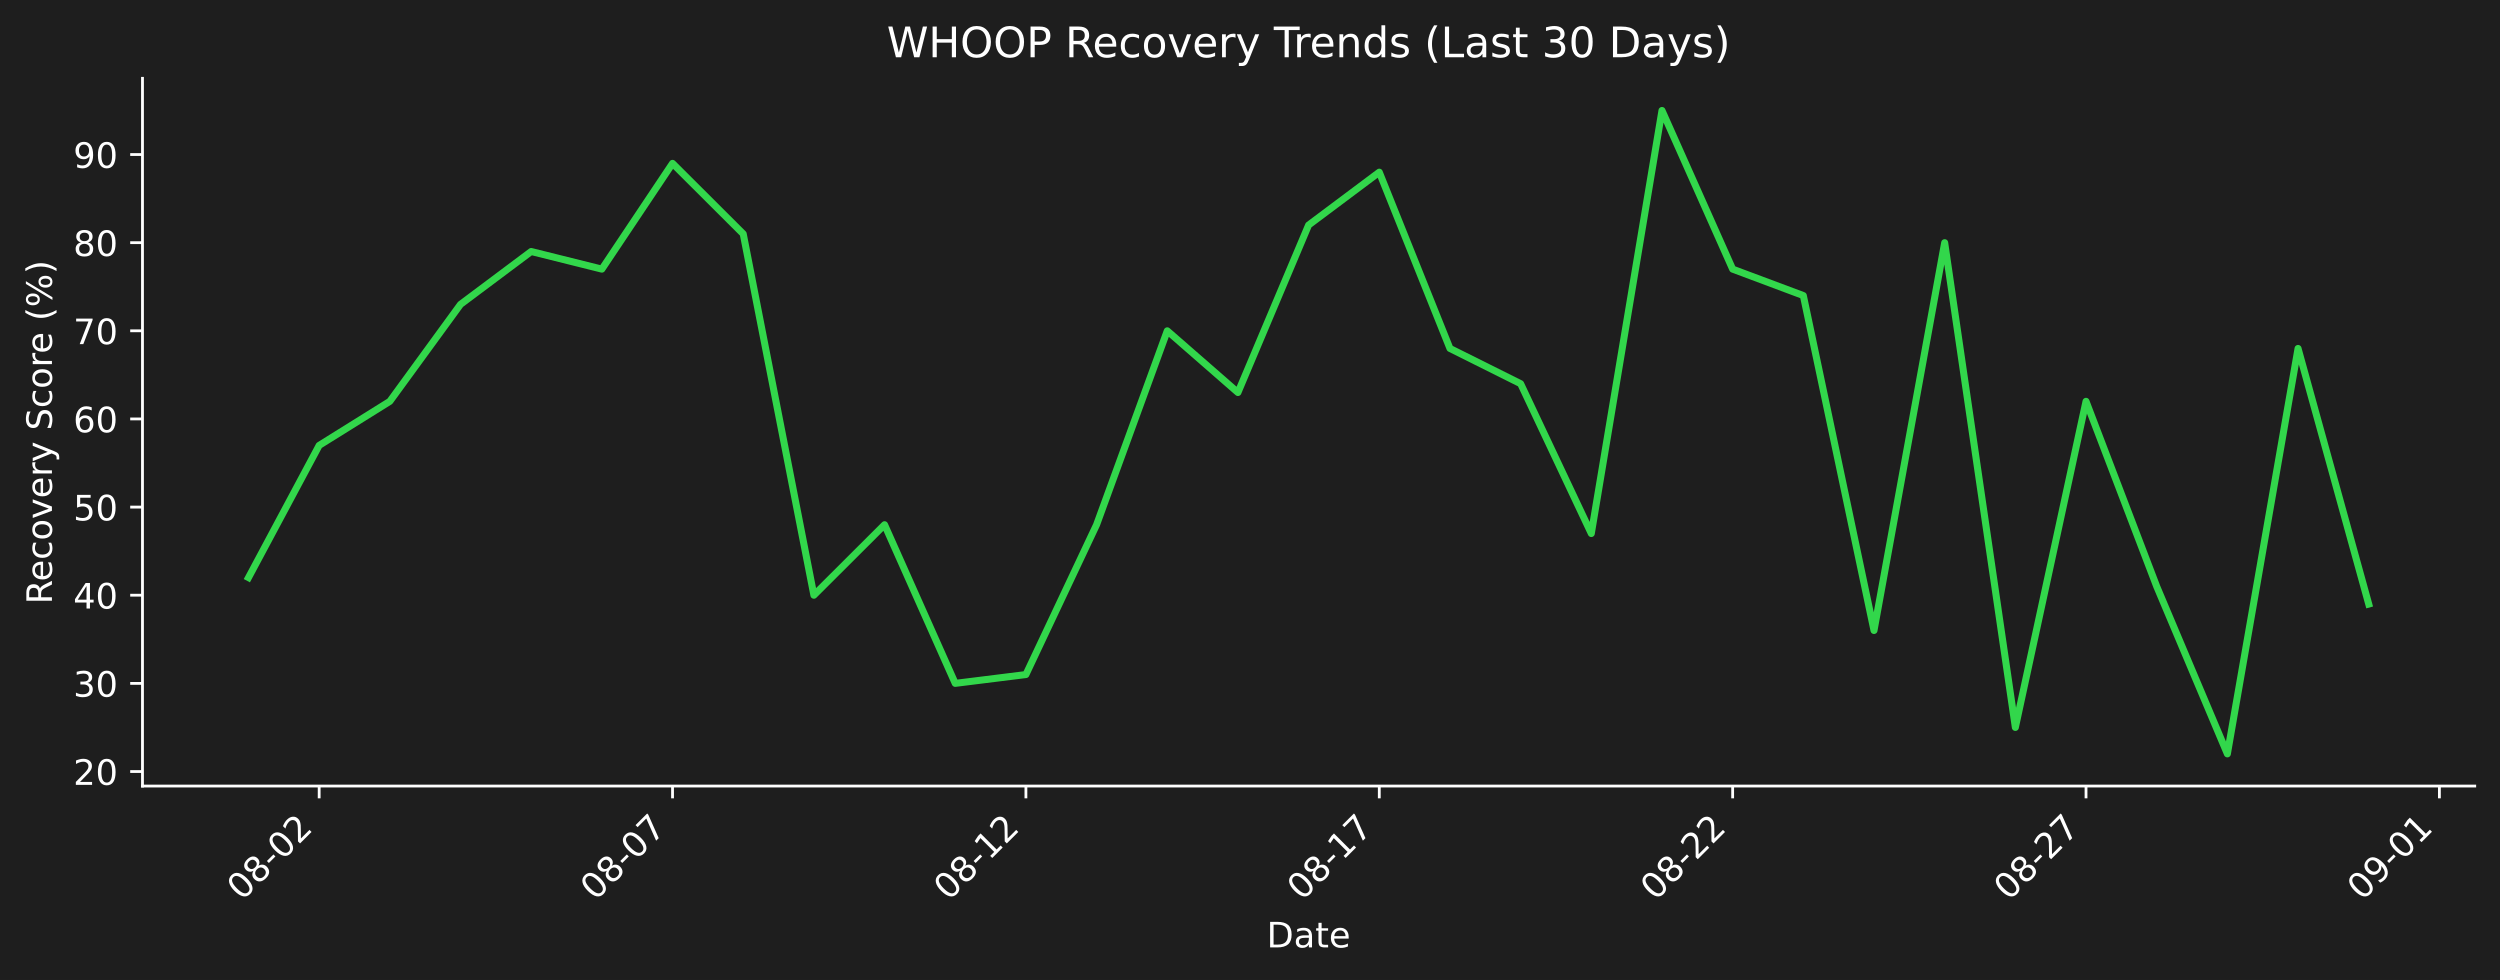
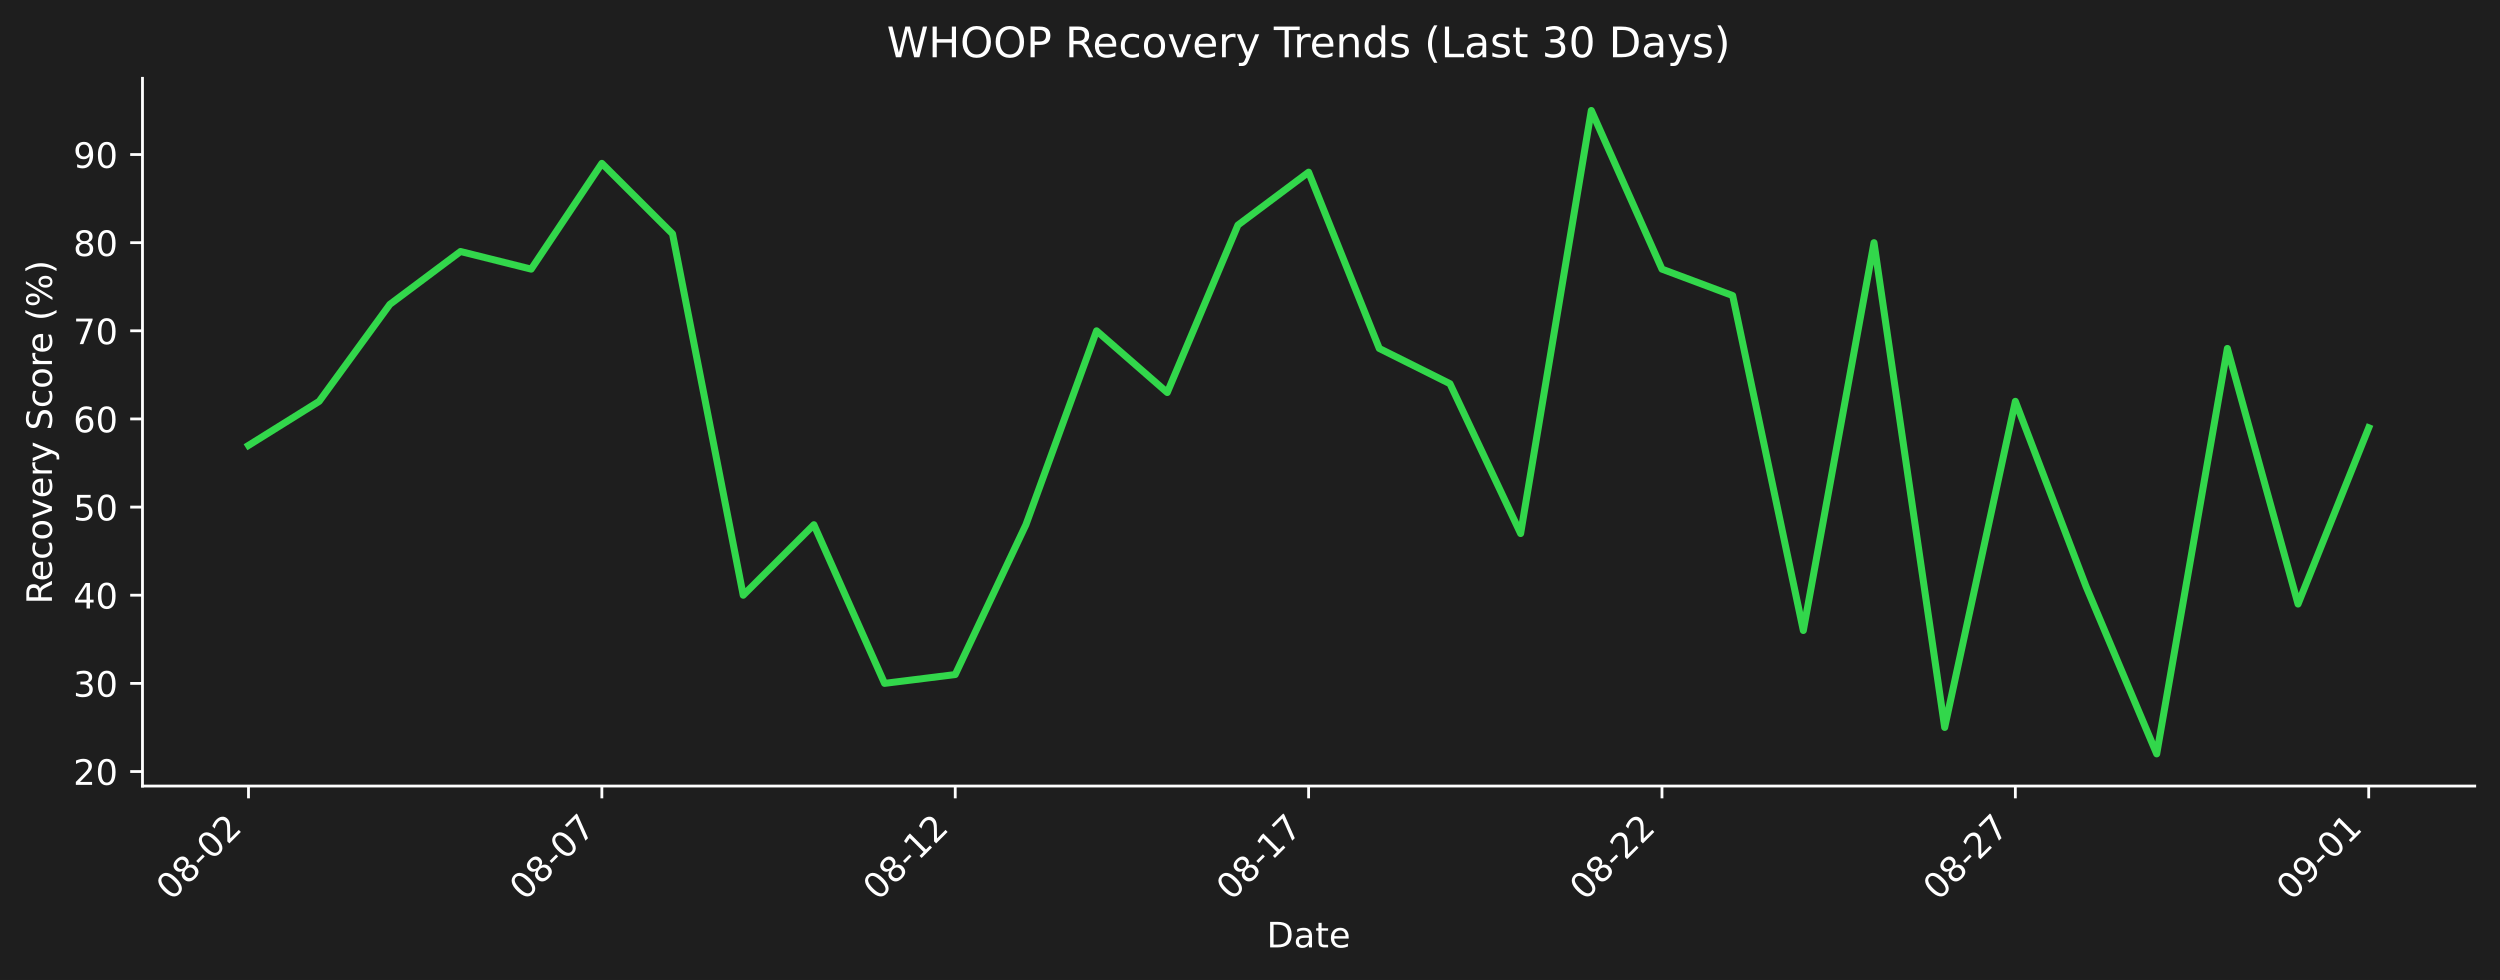
<svg xmlns="http://www.w3.org/2000/svg" xmlns:xlink="http://www.w3.org/1999/xlink" width="712.433pt" height="279.271pt" viewBox="0 0 712.433 279.271" version="1.1">
  <defs>
    <style type="text/css">*{stroke-linejoin: round; stroke-linecap: butt}</style>
  </defs>
  <g id="figure_1">
    <g id="patch_1">
      <path d="M 0 279.271  L 712.433 279.271  L 712.433 0  L 0 0  z " style="fill: #1e1e1e" />
    </g>
    <g id="axes_1">
      <g id="patch_2">
        <path d="M 40.603 224.002  L 705.233 224.002  L 705.233 22.318  L 40.603 22.318  L 40.603 224.002  z " style="fill: none" />
      </g>
      <g id="matplotlib.axis_1">
        <g id="xtick_1">
          <g id="line2d_1">
            <defs>
-               <path id="maa4700bc3f" d="M 0 0  L 0 3.5  " style="stroke: #ffffff; stroke-width: 0.8" />
+               <path id="m02306d8091" d="M 0 0  L 0 3.5  " style="stroke: #ffffff; stroke-width: 0.8" />
            </defs>
            <g>
-               <use xlink:href="#maa4700bc3f" x="90.954" y="224.002" style="fill: #ffffff; stroke: #ffffff; stroke-width: 0.8" />
+               <use xlink:href="#m02306d8091" x="70.814" y="224.002" style="fill: #ffffff; stroke: #ffffff; stroke-width: 0.8" />
            </g>
          </g>
          <g id="text_1">
-             <g style="fill: #ffffff" transform="translate(68.93635 256.9221) rotate(-45) scale(0.1 -0.1)">
+             <g style="fill: #ffffff" transform="translate(48.79604 256.9221) rotate(-45) scale(0.1 -0.1)">
              <defs>
                <path id="DejaVuSans-30" d="M 2034 4250  Q 1547 4250 1301 3770  Q 1056 3291 1056 2328  Q 1056 1369 1301 889  Q 1547 409 2034 409  Q 2525 409 2770 889  Q 3016 1369 3016 2328  Q 3016 3291 2770 3770  Q 2525 4250 2034 4250  z M 2034 4750  Q 2819 4750 3233 4129  Q 3647 3509 3647 2328  Q 3647 1150 3233 529  Q 2819 -91 2034 -91  Q 1250 -91 836 529  Q 422 1150 422 2328  Q 422 3509 836 4129  Q 1250 4750 2034 4750  z " transform="scale(0.015625)" />
                <path id="DejaVuSans-38" d="M 2034 2216  Q 1584 2216 1326 1975  Q 1069 1734 1069 1313  Q 1069 891 1326 650  Q 1584 409 2034 409  Q 2484 409 2743 651  Q 3003 894 3003 1313  Q 3003 1734 2745 1975  Q 2488 2216 2034 2216  z M 1403 2484  Q 997 2584 770 2862  Q 544 3141 544 3541  Q 544 4100 942 4425  Q 1341 4750 2034 4750  Q 2731 4750 3128 4425  Q 3525 4100 3525 3541  Q 3525 3141 3298 2862  Q 3072 2584 2669 2484  Q 3125 2378 3379 2068  Q 3634 1759 3634 1313  Q 3634 634 3220 271  Q 2806 -91 2034 -91  Q 1263 -91 848 271  Q 434 634 434 1313  Q 434 1759 690 2068  Q 947 2378 1403 2484  z M 1172 3481  Q 1172 3119 1398 2916  Q 1625 2713 2034 2713  Q 2441 2713 2670 2916  Q 2900 3119 2900 3481  Q 2900 3844 2670 4047  Q 2441 4250 2034 4250  Q 1625 4250 1398 4047  Q 1172 3844 1172 3481  z " transform="scale(0.015625)" />
                <path id="DejaVuSans-2d" d="M 313 2009  L 1997 2009  L 1997 1497  L 313 1497  L 313 2009  z " transform="scale(0.015625)" />
                <path id="DejaVuSans-32" d="M 1228 531  L 3431 531  L 3431 0  L 469 0  L 469 531  Q 828 903 1448 1529  Q 2069 2156 2228 2338  Q 2531 2678 2651 2914  Q 2772 3150 2772 3378  Q 2772 3750 2511 3984  Q 2250 4219 1831 4219  Q 1534 4219 1204 4116  Q 875 4013 500 3803  L 500 4441  Q 881 4594 1212 4672  Q 1544 4750 1819 4750  Q 2544 4750 2975 4387  Q 3406 4025 3406 3419  Q 3406 3131 3298 2873  Q 3191 2616 2906 2266  Q 2828 2175 2409 1742  Q 1991 1309 1228 531  z " transform="scale(0.015625)" />
              </defs>
              <use xlink:href="#DejaVuSans-30" />
              <use xlink:href="#DejaVuSans-38" transform="translate(63.62305 0)" />
              <use xlink:href="#DejaVuSans-2d" transform="translate(127.2461 0)" />
              <use xlink:href="#DejaVuSans-30" transform="translate(163.3301 0)" />
              <use xlink:href="#DejaVuSans-32" transform="translate(226.9531 0)" />
            </g>
          </g>
        </g>
        <g id="xtick_2">
          <g id="line2d_2">
            <g>
-               <use xlink:href="#maa4700bc3f" x="191.655" y="224.002" style="fill: #ffffff; stroke: #ffffff; stroke-width: 0.8" />
+               <use xlink:href="#m02306d8091" x="171.515" y="224.002" style="fill: #ffffff; stroke: #ffffff; stroke-width: 0.8" />
            </g>
          </g>
          <g id="text_2">
-             <g style="fill: #ffffff" transform="translate(169.6379 256.9221) rotate(-45) scale(0.1 -0.1)">
+             <g style="fill: #ffffff" transform="translate(149.4976 256.9221) rotate(-45) scale(0.1 -0.1)">
              <defs>
                <path id="DejaVuSans-37" d="M 525 4666  L 3525 4666  L 3525 4397  L 1831 0  L 1172 0  L 2766 4134  L 525 4134  L 525 4666  z " transform="scale(0.015625)" />
              </defs>
              <use xlink:href="#DejaVuSans-30" />
              <use xlink:href="#DejaVuSans-38" transform="translate(63.62305 0)" />
              <use xlink:href="#DejaVuSans-2d" transform="translate(127.2461 0)" />
              <use xlink:href="#DejaVuSans-30" transform="translate(163.3301 0)" />
              <use xlink:href="#DejaVuSans-37" transform="translate(226.9531 0)" />
            </g>
          </g>
        </g>
        <g id="xtick_3">
          <g id="line2d_3">
            <g>
-               <use xlink:href="#maa4700bc3f" x="292.357" y="224.002" style="fill: #ffffff; stroke: #ffffff; stroke-width: 0.8" />
+               <use xlink:href="#m02306d8091" x="272.217" y="224.002" style="fill: #ffffff; stroke: #ffffff; stroke-width: 0.8" />
            </g>
          </g>
          <g id="text_3">
-             <g style="fill: #ffffff" transform="translate(270.3394 256.9221) rotate(-45) scale(0.1 -0.1)">
+             <g style="fill: #ffffff" transform="translate(250.1991 256.9221) rotate(-45) scale(0.1 -0.1)">
              <defs>
                <path id="DejaVuSans-31" d="M 794 531  L 1825 531  L 1825 4091  L 703 3866  L 703 4441  L 1819 4666  L 2450 4666  L 2450 531  L 3481 531  L 3481 0  L 794 0  L 794 531  z " transform="scale(0.015625)" />
              </defs>
              <use xlink:href="#DejaVuSans-30" />
              <use xlink:href="#DejaVuSans-38" transform="translate(63.62305 0)" />
              <use xlink:href="#DejaVuSans-2d" transform="translate(127.2461 0)" />
              <use xlink:href="#DejaVuSans-31" transform="translate(163.3301 0)" />
              <use xlink:href="#DejaVuSans-32" transform="translate(226.9531 0)" />
            </g>
          </g>
        </g>
        <g id="xtick_4">
          <g id="line2d_4">
            <g>
-               <use xlink:href="#maa4700bc3f" x="393.058" y="224.002" style="fill: #ffffff; stroke: #ffffff; stroke-width: 0.8" />
+               <use xlink:href="#m02306d8091" x="372.918" y="224.002" style="fill: #ffffff; stroke: #ffffff; stroke-width: 0.8" />
            </g>
          </g>
          <g id="text_4">
-             <g style="fill: #ffffff" transform="translate(371.0409 256.9221) rotate(-45) scale(0.1 -0.1)">
+             <g style="fill: #ffffff" transform="translate(350.9006 256.9221) rotate(-45) scale(0.1 -0.1)">
              <use xlink:href="#DejaVuSans-30" />
              <use xlink:href="#DejaVuSans-38" transform="translate(63.62305 0)" />
              <use xlink:href="#DejaVuSans-2d" transform="translate(127.2461 0)" />
              <use xlink:href="#DejaVuSans-31" transform="translate(163.3301 0)" />
              <use xlink:href="#DejaVuSans-37" transform="translate(226.9531 0)" />
            </g>
          </g>
        </g>
        <g id="xtick_5">
          <g id="line2d_5">
            <g>
-               <use xlink:href="#maa4700bc3f" x="493.76" y="224.002" style="fill: #ffffff; stroke: #ffffff; stroke-width: 0.8" />
+               <use xlink:href="#m02306d8091" x="473.62" y="224.002" style="fill: #ffffff; stroke: #ffffff; stroke-width: 0.8" />
            </g>
          </g>
          <g id="text_5">
-             <g style="fill: #ffffff" transform="translate(471.7424 256.9221) rotate(-45) scale(0.1 -0.1)">
+             <g style="fill: #ffffff" transform="translate(451.6021 256.9221) rotate(-45) scale(0.1 -0.1)">
              <use xlink:href="#DejaVuSans-30" />
              <use xlink:href="#DejaVuSans-38" transform="translate(63.62305 0)" />
              <use xlink:href="#DejaVuSans-2d" transform="translate(127.2461 0)" />
              <use xlink:href="#DejaVuSans-32" transform="translate(163.3301 0)" />
              <use xlink:href="#DejaVuSans-32" transform="translate(226.9531 0)" />
            </g>
          </g>
        </g>
        <g id="xtick_6">
          <g id="line2d_6">
            <g>
-               <use xlink:href="#maa4700bc3f" x="594.461" y="224.002" style="fill: #ffffff; stroke: #ffffff; stroke-width: 0.8" />
+               <use xlink:href="#m02306d8091" x="574.321" y="224.002" style="fill: #ffffff; stroke: #ffffff; stroke-width: 0.8" />
            </g>
          </g>
          <g id="text_6">
-             <g style="fill: #ffffff" transform="translate(572.4439 256.9221) rotate(-45) scale(0.1 -0.1)">
+             <g style="fill: #ffffff" transform="translate(552.3036 256.9221) rotate(-45) scale(0.1 -0.1)">
              <use xlink:href="#DejaVuSans-30" />
              <use xlink:href="#DejaVuSans-38" transform="translate(63.62305 0)" />
              <use xlink:href="#DejaVuSans-2d" transform="translate(127.2461 0)" />
              <use xlink:href="#DejaVuSans-32" transform="translate(163.3301 0)" />
              <use xlink:href="#DejaVuSans-37" transform="translate(226.9531 0)" />
            </g>
          </g>
        </g>
        <g id="xtick_7">
          <g id="line2d_7">
            <g>
-               <use xlink:href="#maa4700bc3f" x="695.163" y="224.002" style="fill: #ffffff; stroke: #ffffff; stroke-width: 0.8" />
+               <use xlink:href="#m02306d8091" x="675.023" y="224.002" style="fill: #ffffff; stroke: #ffffff; stroke-width: 0.8" />
            </g>
          </g>
          <g id="text_7">
-             <g style="fill: #ffffff" transform="translate(673.1454 256.9221) rotate(-45) scale(0.1 -0.1)">
+             <g style="fill: #ffffff" transform="translate(653.0051 256.9221) rotate(-45) scale(0.1 -0.1)">
              <defs>
                <path id="DejaVuSans-39" d="M 703 97  L 703 672  Q 941 559 1184 500  Q 1428 441 1663 441  Q 2288 441 2617 861  Q 2947 1281 2994 2138  Q 2813 1869 2534 1725  Q 2256 1581 1919 1581  Q 1219 1581 811 2004  Q 403 2428 403 3163  Q 403 3881 828 4315  Q 1253 4750 1959 4750  Q 2769 4750 3195 4129  Q 3622 3509 3622 2328  Q 3622 1225 3098 567  Q 2575 -91 1691 -91  Q 1453 -91 1209 -44  Q 966 3 703 97  z M 1959 2075  Q 2384 2075 2632 2365  Q 2881 2656 2881 3163  Q 2881 3666 2632 3958  Q 2384 4250 1959 4250  Q 1534 4250 1286 3958  Q 1038 3666 1038 3163  Q 1038 2656 1286 2365  Q 1534 2075 1959 2075  z " transform="scale(0.015625)" />
              </defs>
              <use xlink:href="#DejaVuSans-30" />
              <use xlink:href="#DejaVuSans-39" transform="translate(63.62305 0)" />
              <use xlink:href="#DejaVuSans-2d" transform="translate(127.2461 0)" />
              <use xlink:href="#DejaVuSans-30" transform="translate(163.3301 0)" />
              <use xlink:href="#DejaVuSans-31" transform="translate(226.9531 0)" />
            </g>
          </g>
        </g>
        <g id="text_8">
          <g style="fill: #ffffff" transform="translate(360.9673 269.9911) scale(0.1 -0.1)">
            <defs>
              <path id="DejaVuSans-44" d="M 1259 4147  L 1259 519  L 2022 519  Q 2988 519 3436 956  Q 3884 1394 3884 2338  Q 3884 3275 3436 3711  Q 2988 4147 2022 4147  L 1259 4147  z M 628 4666  L 1925 4666  Q 3281 4666 3915 4102  Q 4550 3538 4550 2338  Q 4550 1131 3912 565  Q 3275 0 1925 0  L 628 0  L 628 4666  z " transform="scale(0.015625)" />
              <path id="DejaVuSans-61" d="M 2194 1759  Q 1497 1759 1228 1600  Q 959 1441 959 1056  Q 959 750 1161 570  Q 1363 391 1709 391  Q 2188 391 2477 730  Q 2766 1069 2766 1631  L 2766 1759  L 2194 1759  z M 3341 1997  L 3341 0  L 2766 0  L 2766 531  Q 2569 213 2275 61  Q 1981 -91 1556 -91  Q 1019 -91 701 211  Q 384 513 384 1019  Q 384 1609 779 1909  Q 1175 2209 1959 2209  L 2766 2209  L 2766 2266  Q 2766 2663 2505 2880  Q 2244 3097 1772 3097  Q 1472 3097 1187 3025  Q 903 2953 641 2809  L 641 3341  Q 956 3463 1253 3523  Q 1550 3584 1831 3584  Q 2591 3584 2966 3190  Q 3341 2797 3341 1997  z " transform="scale(0.015625)" />
              <path id="DejaVuSans-74" d="M 1172 4494  L 1172 3500  L 2356 3500  L 2356 3053  L 1172 3053  L 1172 1153  Q 1172 725 1289 603  Q 1406 481 1766 481  L 2356 481  L 2356 0  L 1766 0  Q 1100 0 847 248  Q 594 497 594 1153  L 594 3053  L 172 3053  L 172 3500  L 594 3500  L 594 4494  L 1172 4494  z " transform="scale(0.015625)" />
              <path id="DejaVuSans-65" d="M 3597 1894  L 3597 1613  L 953 1613  Q 991 1019 1311 708  Q 1631 397 2203 397  Q 2534 397 2845 478  Q 3156 559 3463 722  L 3463 178  Q 3153 47 2828 -22  Q 2503 -91 2169 -91  Q 1331 -91 842 396  Q 353 884 353 1716  Q 353 2575 817 3079  Q 1281 3584 2069 3584  Q 2775 3584 3186 3129  Q 3597 2675 3597 1894  z M 3022 2063  Q 3016 2534 2758 2815  Q 2500 3097 2075 3097  Q 1594 3097 1305 2825  Q 1016 2553 972 2059  L 3022 2063  z " transform="scale(0.015625)" />
            </defs>
            <use xlink:href="#DejaVuSans-44" />
            <use xlink:href="#DejaVuSans-61" transform="translate(77.00195 0)" />
            <use xlink:href="#DejaVuSans-74" transform="translate(138.2812 0)" />
            <use xlink:href="#DejaVuSans-65" transform="translate(177.4902 0)" />
          </g>
        </g>
      </g>
      <g id="matplotlib.axis_2">
        <g id="ytick_1">
          <g id="line2d_8">
            <defs>
-               <path id="ma5793fc697" d="M 0 0  L -3.5 0  " style="stroke: #ffffff; stroke-width: 0.8" />
+               <path id="m3a77b9c489" d="M 0 0  L -3.5 0  " style="stroke: #ffffff; stroke-width: 0.8" />
            </defs>
            <g>
-               <use xlink:href="#ma5793fc697" x="40.603" y="219.858" style="fill: #ffffff; stroke: #ffffff; stroke-width: 0.8" />
+               <use xlink:href="#m3a77b9c489" x="40.603" y="219.858" style="fill: #ffffff; stroke: #ffffff; stroke-width: 0.8" />
            </g>
          </g>
          <g id="text_9">
            <g style="fill: #ffffff" transform="translate(20.87813 223.6572) scale(0.1 -0.1)">
              <use xlink:href="#DejaVuSans-32" />
              <use xlink:href="#DejaVuSans-30" transform="translate(63.62305 0)" />
            </g>
          </g>
        </g>
        <g id="ytick_2">
          <g id="line2d_9">
            <g>
-               <use xlink:href="#ma5793fc697" x="40.603" y="194.742" style="fill: #ffffff; stroke: #ffffff; stroke-width: 0.8" />
+               <use xlink:href="#m3a77b9c489" x="40.603" y="194.742" style="fill: #ffffff; stroke: #ffffff; stroke-width: 0.8" />
            </g>
          </g>
          <g id="text_10">
            <g style="fill: #ffffff" transform="translate(20.87813 198.5409) scale(0.1 -0.1)">
              <defs>
                <path id="DejaVuSans-33" d="M 2597 2516  Q 3050 2419 3304 2112  Q 3559 1806 3559 1356  Q 3559 666 3084 287  Q 2609 -91 1734 -91  Q 1441 -91 1130 -33  Q 819 25 488 141  L 488 750  Q 750 597 1062 519  Q 1375 441 1716 441  Q 2309 441 2620 675  Q 2931 909 2931 1356  Q 2931 1769 2642 2001  Q 2353 2234 1838 2234  L 1294 2234  L 1294 2753  L 1863 2753  Q 2328 2753 2575 2939  Q 2822 3125 2822 3475  Q 2822 3834 2567 4026  Q 2313 4219 1838 4219  Q 1578 4219 1281 4162  Q 984 4106 628 3988  L 628 4550  Q 988 4650 1302 4700  Q 1616 4750 1894 4750  Q 2613 4750 3031 4423  Q 3450 4097 3450 3541  Q 3450 3153 3228 2886  Q 3006 2619 2597 2516  z " transform="scale(0.015625)" />
              </defs>
              <use xlink:href="#DejaVuSans-33" />
              <use xlink:href="#DejaVuSans-30" transform="translate(63.62305 0)" />
            </g>
          </g>
        </g>
        <g id="ytick_3">
          <g id="line2d_10">
            <g>
-               <use xlink:href="#ma5793fc697" x="40.603" y="169.625" style="fill: #ffffff; stroke: #ffffff; stroke-width: 0.8" />
+               <use xlink:href="#m3a77b9c489" x="40.603" y="169.625" style="fill: #ffffff; stroke: #ffffff; stroke-width: 0.8" />
            </g>
          </g>
          <g id="text_11">
            <g style="fill: #ffffff" transform="translate(20.87813 173.4246) scale(0.1 -0.1)">
              <defs>
                <path id="DejaVuSans-34" d="M 2419 4116  L 825 1625  L 2419 1625  L 2419 4116  z M 2253 4666  L 3047 4666  L 3047 1625  L 3713 1625  L 3713 1100  L 3047 1100  L 3047 0  L 2419 0  L 2419 1100  L 313 1100  L 313 1709  L 2253 4666  z " transform="scale(0.015625)" />
              </defs>
              <use xlink:href="#DejaVuSans-34" />
              <use xlink:href="#DejaVuSans-30" transform="translate(63.62305 0)" />
            </g>
          </g>
        </g>
        <g id="ytick_4">
          <g id="line2d_11">
            <g>
-               <use xlink:href="#ma5793fc697" x="40.603" y="144.509" style="fill: #ffffff; stroke: #ffffff; stroke-width: 0.8" />
+               <use xlink:href="#m3a77b9c489" x="40.603" y="144.509" style="fill: #ffffff; stroke: #ffffff; stroke-width: 0.8" />
            </g>
          </g>
          <g id="text_12">
            <g style="fill: #ffffff" transform="translate(20.87813 148.3082) scale(0.1 -0.1)">
              <defs>
                <path id="DejaVuSans-35" d="M 691 4666  L 3169 4666  L 3169 4134  L 1269 4134  L 1269 2991  Q 1406 3038 1543 3061  Q 1681 3084 1819 3084  Q 2600 3084 3056 2656  Q 3513 2228 3513 1497  Q 3513 744 3044 326  Q 2575 -91 1722 -91  Q 1428 -91 1123 -41  Q 819 9 494 109  L 494 744  Q 775 591 1075 516  Q 1375 441 1709 441  Q 2250 441 2565 725  Q 2881 1009 2881 1497  Q 2881 1984 2565 2268  Q 2250 2553 1709 2553  Q 1456 2553 1204 2497  Q 953 2441 691 2322  L 691 4666  z " transform="scale(0.015625)" />
              </defs>
              <use xlink:href="#DejaVuSans-35" />
              <use xlink:href="#DejaVuSans-30" transform="translate(63.62305 0)" />
            </g>
          </g>
        </g>
        <g id="ytick_5">
          <g id="line2d_12">
            <g>
-               <use xlink:href="#ma5793fc697" x="40.603" y="119.393" style="fill: #ffffff; stroke: #ffffff; stroke-width: 0.8" />
+               <use xlink:href="#m3a77b9c489" x="40.603" y="119.393" style="fill: #ffffff; stroke: #ffffff; stroke-width: 0.8" />
            </g>
          </g>
          <g id="text_13">
            <g style="fill: #ffffff" transform="translate(20.87813 123.1919) scale(0.1 -0.1)">
              <defs>
                <path id="DejaVuSans-36" d="M 2113 2584  Q 1688 2584 1439 2293  Q 1191 2003 1191 1497  Q 1191 994 1439 701  Q 1688 409 2113 409  Q 2538 409 2786 701  Q 3034 994 3034 1497  Q 3034 2003 2786 2293  Q 2538 2584 2113 2584  z M 3366 4563  L 3366 3988  Q 3128 4100 2886 4159  Q 2644 4219 2406 4219  Q 1781 4219 1451 3797  Q 1122 3375 1075 2522  Q 1259 2794 1537 2939  Q 1816 3084 2150 3084  Q 2853 3084 3261 2657  Q 3669 2231 3669 1497  Q 3669 778 3244 343  Q 2819 -91 2113 -91  Q 1303 -91 875 529  Q 447 1150 447 2328  Q 447 3434 972 4092  Q 1497 4750 2381 4750  Q 2619 4750 2861 4703  Q 3103 4656 3366 4563  z " transform="scale(0.015625)" />
              </defs>
              <use xlink:href="#DejaVuSans-36" />
              <use xlink:href="#DejaVuSans-30" transform="translate(63.62305 0)" />
            </g>
          </g>
        </g>
        <g id="ytick_6">
          <g id="line2d_13">
            <g>
-               <use xlink:href="#ma5793fc697" x="40.603" y="94.276" style="fill: #ffffff; stroke: #ffffff; stroke-width: 0.8" />
+               <use xlink:href="#m3a77b9c489" x="40.603" y="94.276" style="fill: #ffffff; stroke: #ffffff; stroke-width: 0.8" />
            </g>
          </g>
          <g id="text_14">
            <g style="fill: #ffffff" transform="translate(20.87813 98.0756) scale(0.1 -0.1)">
              <use xlink:href="#DejaVuSans-37" />
              <use xlink:href="#DejaVuSans-30" transform="translate(63.62305 0)" />
            </g>
          </g>
        </g>
        <g id="ytick_7">
          <g id="line2d_14">
            <g>
-               <use xlink:href="#ma5793fc697" x="40.603" y="69.16" style="fill: #ffffff; stroke: #ffffff; stroke-width: 0.8" />
+               <use xlink:href="#m3a77b9c489" x="40.603" y="69.16" style="fill: #ffffff; stroke: #ffffff; stroke-width: 0.8" />
            </g>
          </g>
          <g id="text_15">
            <g style="fill: #ffffff" transform="translate(20.87813 72.95928) scale(0.1 -0.1)">
              <use xlink:href="#DejaVuSans-38" />
              <use xlink:href="#DejaVuSans-30" transform="translate(63.62305 0)" />
            </g>
          </g>
        </g>
        <g id="ytick_8">
          <g id="line2d_15">
            <g>
-               <use xlink:href="#ma5793fc697" x="40.603" y="44.044" style="fill: #ffffff; stroke: #ffffff; stroke-width: 0.8" />
+               <use xlink:href="#m3a77b9c489" x="40.603" y="44.044" style="fill: #ffffff; stroke: #ffffff; stroke-width: 0.8" />
            </g>
          </g>
          <g id="text_16">
            <g style="fill: #ffffff" transform="translate(20.87813 47.84296) scale(0.1 -0.1)">
              <use xlink:href="#DejaVuSans-39" />
              <use xlink:href="#DejaVuSans-30" transform="translate(63.62305 0)" />
            </g>
          </g>
        </g>
        <g id="text_17">
          <g style="fill: #ffffff" transform="translate(14.79844 172.1781) rotate(-90) scale(0.1 -0.1)">
            <defs>
              <path id="DejaVuSans-52" d="M 2841 2188  Q 3044 2119 3236 1894  Q 3428 1669 3622 1275  L 4263 0  L 3584 0  L 2988 1197  Q 2756 1666 2539 1819  Q 2322 1972 1947 1972  L 1259 1972  L 1259 0  L 628 0  L 628 4666  L 2053 4666  Q 2853 4666 3247 4331  Q 3641 3997 3641 3322  Q 3641 2881 3436 2590  Q 3231 2300 2841 2188  z M 1259 4147  L 1259 2491  L 2053 2491  Q 2509 2491 2742 2702  Q 2975 2913 2975 3322  Q 2975 3731 2742 3939  Q 2509 4147 2053 4147  L 1259 4147  z " transform="scale(0.015625)" />
              <path id="DejaVuSans-63" d="M 3122 3366  L 3122 2828  Q 2878 2963 2633 3030  Q 2388 3097 2138 3097  Q 1578 3097 1268 2742  Q 959 2388 959 1747  Q 959 1106 1268 751  Q 1578 397 2138 397  Q 2388 397 2633 464  Q 2878 531 3122 666  L 3122 134  Q 2881 22 2623 -34  Q 2366 -91 2075 -91  Q 1284 -91 818 406  Q 353 903 353 1747  Q 353 2603 823 3093  Q 1294 3584 2113 3584  Q 2378 3584 2631 3529  Q 2884 3475 3122 3366  z " transform="scale(0.015625)" />
              <path id="DejaVuSans-6f" d="M 1959 3097  Q 1497 3097 1228 2736  Q 959 2375 959 1747  Q 959 1119 1226 758  Q 1494 397 1959 397  Q 2419 397 2687 759  Q 2956 1122 2956 1747  Q 2956 2369 2687 2733  Q 2419 3097 1959 3097  z M 1959 3584  Q 2709 3584 3137 3096  Q 3566 2609 3566 1747  Q 3566 888 3137 398  Q 2709 -91 1959 -91  Q 1206 -91 779 398  Q 353 888 353 1747  Q 353 2609 779 3096  Q 1206 3584 1959 3584  z " transform="scale(0.015625)" />
              <path id="DejaVuSans-76" d="M 191 3500  L 800 3500  L 1894 563  L 2988 3500  L 3597 3500  L 2284 0  L 1503 0  L 191 3500  z " transform="scale(0.015625)" />
              <path id="DejaVuSans-72" d="M 2631 2963  Q 2534 3019 2420 3045  Q 2306 3072 2169 3072  Q 1681 3072 1420 2755  Q 1159 2438 1159 1844  L 1159 0  L 581 0  L 581 3500  L 1159 3500  L 1159 2956  Q 1341 3275 1631 3429  Q 1922 3584 2338 3584  Q 2397 3584 2469 3576  Q 2541 3569 2628 3553  L 2631 2963  z " transform="scale(0.015625)" />
              <path id="DejaVuSans-79" d="M 2059 -325  Q 1816 -950 1584 -1140  Q 1353 -1331 966 -1331  L 506 -1331  L 506 -850  L 844 -850  Q 1081 -850 1212 -737  Q 1344 -625 1503 -206  L 1606 56  L 191 3500  L 800 3500  L 1894 763  L 2988 3500  L 3597 3500  L 2059 -325  z " transform="scale(0.015625)" />
              <path id="DejaVuSans-20" transform="scale(0.015625)" />
              <path id="DejaVuSans-53" d="M 3425 4513  L 3425 3897  Q 3066 4069 2747 4153  Q 2428 4238 2131 4238  Q 1616 4238 1336 4038  Q 1056 3838 1056 3469  Q 1056 3159 1242 3001  Q 1428 2844 1947 2747  L 2328 2669  Q 3034 2534 3370 2195  Q 3706 1856 3706 1288  Q 3706 609 3251 259  Q 2797 -91 1919 -91  Q 1588 -91 1214 -16  Q 841 59 441 206  L 441 856  Q 825 641 1194 531  Q 1563 422 1919 422  Q 2459 422 2753 634  Q 3047 847 3047 1241  Q 3047 1584 2836 1778  Q 2625 1972 2144 2069  L 1759 2144  Q 1053 2284 737 2584  Q 422 2884 422 3419  Q 422 4038 858 4394  Q 1294 4750 2059 4750  Q 2388 4750 2728 4690  Q 3069 4631 3425 4513  z " transform="scale(0.015625)" />
              <path id="DejaVuSans-28" d="M 1984 4856  Q 1566 4138 1362 3434  Q 1159 2731 1159 2009  Q 1159 1288 1364 580  Q 1569 -128 1984 -844  L 1484 -844  Q 1016 -109 783 600  Q 550 1309 550 2009  Q 550 2706 781 3412  Q 1013 4119 1484 4856  L 1984 4856  z " transform="scale(0.015625)" />
              <path id="DejaVuSans-25" d="M 4653 2053  Q 4381 2053 4226 1822  Q 4072 1591 4072 1178  Q 4072 772 4226 539  Q 4381 306 4653 306  Q 4919 306 5073 539  Q 5228 772 5228 1178  Q 5228 1588 5073 1820  Q 4919 2053 4653 2053  z M 4653 2450  Q 5147 2450 5437 2106  Q 5728 1763 5728 1178  Q 5728 594 5436 251  Q 5144 -91 4653 -91  Q 4153 -91 3862 251  Q 3572 594 3572 1178  Q 3572 1766 3864 2108  Q 4156 2450 4653 2450  z M 1428 4353  Q 1159 4353 1004 4120  Q 850 3888 850 3481  Q 850 3069 1003 2837  Q 1156 2606 1428 2606  Q 1700 2606 1854 2837  Q 2009 3069 2009 3481  Q 2009 3884 1853 4118  Q 1697 4353 1428 4353  z M 4250 4750  L 4750 4750  L 1831 -91  L 1331 -91  L 4250 4750  z M 1428 4750  Q 1922 4750 2215 4408  Q 2509 4066 2509 3481  Q 2509 2891 2217 2550  Q 1925 2209 1428 2209  Q 931 2209 642 2551  Q 353 2894 353 3481  Q 353 4063 643 4406  Q 934 4750 1428 4750  z " transform="scale(0.015625)" />
              <path id="DejaVuSans-29" d="M 513 4856  L 1013 4856  Q 1481 4119 1714 3412  Q 1947 2706 1947 2009  Q 1947 1309 1714 600  Q 1481 -109 1013 -844  L 513 -844  Q 928 -128 1133 580  Q 1338 1288 1338 2009  Q 1338 2731 1133 3434  Q 928 4138 513 4856  z " transform="scale(0.015625)" />
            </defs>
            <use xlink:href="#DejaVuSans-52" />
            <use xlink:href="#DejaVuSans-65" transform="translate(64.98242 0)" />
            <use xlink:href="#DejaVuSans-63" transform="translate(126.5059 0)" />
            <use xlink:href="#DejaVuSans-6f" transform="translate(181.4863 0)" />
            <use xlink:href="#DejaVuSans-76" transform="translate(242.668 0)" />
            <use xlink:href="#DejaVuSans-65" transform="translate(301.8477 0)" />
            <use xlink:href="#DejaVuSans-72" transform="translate(363.3711 0)" />
            <use xlink:href="#DejaVuSans-79" transform="translate(404.4844 0)" />
            <use xlink:href="#DejaVuSans-20" transform="translate(463.6641 0)" />
            <use xlink:href="#DejaVuSans-53" transform="translate(495.4512 0)" />
            <use xlink:href="#DejaVuSans-63" transform="translate(558.9277 0)" />
            <use xlink:href="#DejaVuSans-6f" transform="translate(613.9082 0)" />
            <use xlink:href="#DejaVuSans-72" transform="translate(675.0898 0)" />
            <use xlink:href="#DejaVuSans-65" transform="translate(713.9531 0)" />
            <use xlink:href="#DejaVuSans-20" transform="translate(775.4766 0)" />
            <use xlink:href="#DejaVuSans-28" transform="translate(807.2637 0)" />
            <use xlink:href="#DejaVuSans-25" transform="translate(846.2773 0)" />
            <use xlink:href="#DejaVuSans-29" transform="translate(941.2969 0)" />
          </g>
        </g>
      </g>
      <g id="line2d_16">
-         <path d="M 70.814 164.602  L 90.954 126.928  L 111.094 114.369  L 131.234 86.741  L 151.375 71.672  L 171.515 76.695  L 191.655 46.555  L 211.796 66.648  L 231.936 169.625  L 252.076 149.532  L 272.217 194.742  L 292.357 192.23  L 312.497 149.532  L 332.638 94.276  L 352.778 111.858  L 372.918 64.137  L 393.058 49.067  L 413.199 99.3  L 433.339 109.346  L 453.479 152.044  L 473.62 31.486  L 493.76 76.695  L 513.9 84.23  L 534.041 179.672  L 554.181 69.16  L 574.321 207.3  L 594.461 114.369  L 614.602 167.114  L 634.742 214.835  L 654.882 99.3  L 675.023 172.137  " clip-path="url(#peb659f3b80)" style="fill: none; stroke: #32d74b; stroke-width: 2; stroke-linecap: square" />
+         <path d="M 70.814 126.928  L 90.954 114.369  L 111.094 86.741  L 131.234 71.672  L 151.375 76.695  L 171.515 46.555  L 191.655 66.648  L 211.796 169.625  L 231.936 149.532  L 252.076 194.742  L 272.217 192.23  L 292.357 149.532  L 312.497 94.276  L 332.638 111.858  L 352.778 64.137  L 372.918 49.067  L 393.058 99.3  L 413.199 109.346  L 433.339 152.044  L 453.479 31.486  L 473.62 76.695  L 493.76 84.23  L 513.9 179.672  L 534.041 69.16  L 554.181 207.3  L 574.321 114.369  L 594.461 167.114  L 614.602 214.835  L 634.742 99.3  L 654.882 172.137  L 675.023 121.904  " clip-path="url(#p5009dd9518)" style="fill: none; stroke: #32d74b; stroke-width: 2; stroke-linecap: square" />
      </g>
      <g id="patch_3">
        <path d="M 40.603 224.002  L 40.603 22.318  " style="fill: none; stroke: #ffffff; stroke-width: 0.8; stroke-linejoin: miter; stroke-linecap: square" />
      </g>
      <g id="patch_4">
        <path d="M 40.603 224.002  L 705.233 224.002  " style="fill: none; stroke: #ffffff; stroke-width: 0.8; stroke-linejoin: miter; stroke-linecap: square" />
      </g>
      <g id="text_18">
        <g style="fill: #ffffff" transform="translate(252.7241 16.31812) scale(0.12 -0.12)">
          <defs>
            <path id="DejaVuSans-57" d="M 213 4666  L 850 4666  L 1831 722  L 2809 4666  L 3519 4666  L 4500 722  L 5478 4666  L 6119 4666  L 4947 0  L 4153 0  L 3169 4050  L 2175 0  L 1381 0  L 213 4666  z " transform="scale(0.015625)" />
            <path id="DejaVuSans-48" d="M 628 4666  L 1259 4666  L 1259 2753  L 3553 2753  L 3553 4666  L 4184 4666  L 4184 0  L 3553 0  L 3553 2222  L 1259 2222  L 1259 0  L 628 0  L 628 4666  z " transform="scale(0.015625)" />
            <path id="DejaVuSans-4f" d="M 2522 4238  Q 1834 4238 1429 3725  Q 1025 3213 1025 2328  Q 1025 1447 1429 934  Q 1834 422 2522 422  Q 3209 422 3611 934  Q 4013 1447 4013 2328  Q 4013 3213 3611 3725  Q 3209 4238 2522 4238  z M 2522 4750  Q 3503 4750 4090 4092  Q 4678 3434 4678 2328  Q 4678 1225 4090 567  Q 3503 -91 2522 -91  Q 1538 -91 948 565  Q 359 1222 359 2328  Q 359 3434 948 4092  Q 1538 4750 2522 4750  z " transform="scale(0.015625)" />
            <path id="DejaVuSans-50" d="M 1259 4147  L 1259 2394  L 2053 2394  Q 2494 2394 2734 2622  Q 2975 2850 2975 3272  Q 2975 3691 2734 3919  Q 2494 4147 2053 4147  L 1259 4147  z M 628 4666  L 2053 4666  Q 2838 4666 3239 4311  Q 3641 3956 3641 3272  Q 3641 2581 3239 2228  Q 2838 1875 2053 1875  L 1259 1875  L 1259 0  L 628 0  L 628 4666  z " transform="scale(0.015625)" />
            <path id="DejaVuSans-54" d="M -19 4666  L 3928 4666  L 3928 4134  L 2272 4134  L 2272 0  L 1638 0  L 1638 4134  L -19 4134  L -19 4666  z " transform="scale(0.015625)" />
            <path id="DejaVuSans-6e" d="M 3513 2113  L 3513 0  L 2938 0  L 2938 2094  Q 2938 2591 2744 2837  Q 2550 3084 2163 3084  Q 1697 3084 1428 2787  Q 1159 2491 1159 1978  L 1159 0  L 581 0  L 581 3500  L 1159 3500  L 1159 2956  Q 1366 3272 1645 3428  Q 1925 3584 2291 3584  Q 2894 3584 3203 3211  Q 3513 2838 3513 2113  z " transform="scale(0.015625)" />
            <path id="DejaVuSans-64" d="M 2906 2969  L 2906 4863  L 3481 4863  L 3481 0  L 2906 0  L 2906 525  Q 2725 213 2448 61  Q 2172 -91 1784 -91  Q 1150 -91 751 415  Q 353 922 353 1747  Q 353 2572 751 3078  Q 1150 3584 1784 3584  Q 2172 3584 2448 3432  Q 2725 3281 2906 2969  z M 947 1747  Q 947 1113 1208 752  Q 1469 391 1925 391  Q 2381 391 2643 752  Q 2906 1113 2906 1747  Q 2906 2381 2643 2742  Q 2381 3103 1925 3103  Q 1469 3103 1208 2742  Q 947 2381 947 1747  z " transform="scale(0.015625)" />
            <path id="DejaVuSans-73" d="M 2834 3397  L 2834 2853  Q 2591 2978 2328 3040  Q 2066 3103 1784 3103  Q 1356 3103 1142 2972  Q 928 2841 928 2578  Q 928 2378 1081 2264  Q 1234 2150 1697 2047  L 1894 2003  Q 2506 1872 2764 1633  Q 3022 1394 3022 966  Q 3022 478 2636 193  Q 2250 -91 1575 -91  Q 1294 -91 989 -36  Q 684 19 347 128  L 347 722  Q 666 556 975 473  Q 1284 391 1588 391  Q 1994 391 2212 530  Q 2431 669 2431 922  Q 2431 1156 2273 1281  Q 2116 1406 1581 1522  L 1381 1569  Q 847 1681 609 1914  Q 372 2147 372 2553  Q 372 3047 722 3315  Q 1072 3584 1716 3584  Q 2034 3584 2315 3537  Q 2597 3491 2834 3397  z " transform="scale(0.015625)" />
            <path id="DejaVuSans-4c" d="M 628 4666  L 1259 4666  L 1259 531  L 3531 531  L 3531 0  L 628 0  L 628 4666  z " transform="scale(0.015625)" />
          </defs>
          <use xlink:href="#DejaVuSans-57" />
          <use xlink:href="#DejaVuSans-48" transform="translate(98.87695 0)" />
          <use xlink:href="#DejaVuSans-4f" transform="translate(174.0723 0)" />
          <use xlink:href="#DejaVuSans-4f" transform="translate(252.7832 0)" />
          <use xlink:href="#DejaVuSans-50" transform="translate(331.4941 0)" />
          <use xlink:href="#DejaVuSans-20" transform="translate(391.7969 0)" />
          <use xlink:href="#DejaVuSans-52" transform="translate(423.584 0)" />
          <use xlink:href="#DejaVuSans-65" transform="translate(488.5664 0)" />
          <use xlink:href="#DejaVuSans-63" transform="translate(550.0898 0)" />
          <use xlink:href="#DejaVuSans-6f" transform="translate(605.0703 0)" />
          <use xlink:href="#DejaVuSans-76" transform="translate(666.252 0)" />
          <use xlink:href="#DejaVuSans-65" transform="translate(725.4316 0)" />
          <use xlink:href="#DejaVuSans-72" transform="translate(786.9551 0)" />
          <use xlink:href="#DejaVuSans-79" transform="translate(828.0684 0)" />
          <use xlink:href="#DejaVuSans-20" transform="translate(887.248 0)" />
          <use xlink:href="#DejaVuSans-54" transform="translate(919.0352 0)" />
          <use xlink:href="#DejaVuSans-72" transform="translate(965.3691 0)" />
          <use xlink:href="#DejaVuSans-65" transform="translate(1004.232 0)" />
          <use xlink:href="#DejaVuSans-6e" transform="translate(1065.756 0)" />
          <use xlink:href="#DejaVuSans-64" transform="translate(1129.135 0)" />
          <use xlink:href="#DejaVuSans-73" transform="translate(1192.611 0)" />
          <use xlink:href="#DejaVuSans-20" transform="translate(1244.711 0)" />
          <use xlink:href="#DejaVuSans-28" transform="translate(1276.498 0)" />
          <use xlink:href="#DejaVuSans-4c" transform="translate(1315.512 0)" />
          <use xlink:href="#DejaVuSans-61" transform="translate(1371.225 0)" />
          <use xlink:href="#DejaVuSans-73" transform="translate(1432.504 0)" />
          <use xlink:href="#DejaVuSans-74" transform="translate(1484.604 0)" />
          <use xlink:href="#DejaVuSans-20" transform="translate(1523.812 0)" />
          <use xlink:href="#DejaVuSans-33" transform="translate(1555.6 0)" />
          <use xlink:href="#DejaVuSans-30" transform="translate(1619.223 0)" />
          <use xlink:href="#DejaVuSans-20" transform="translate(1682.846 0)" />
          <use xlink:href="#DejaVuSans-44" transform="translate(1714.633 0)" />
          <use xlink:href="#DejaVuSans-61" transform="translate(1791.635 0)" />
          <use xlink:href="#DejaVuSans-79" transform="translate(1852.914 0)" />
          <use xlink:href="#DejaVuSans-73" transform="translate(1912.094 0)" />
          <use xlink:href="#DejaVuSans-29" transform="translate(1964.193 0)" />
        </g>
      </g>
    </g>
  </g>
  <defs>
-     <clipPath id="peb659f3b80">
+     <clipPath id="p5009dd9518">
      <rect x="40.603" y="22.318" width="664.63" height="201.684" />
    </clipPath>
  </defs>
</svg>
